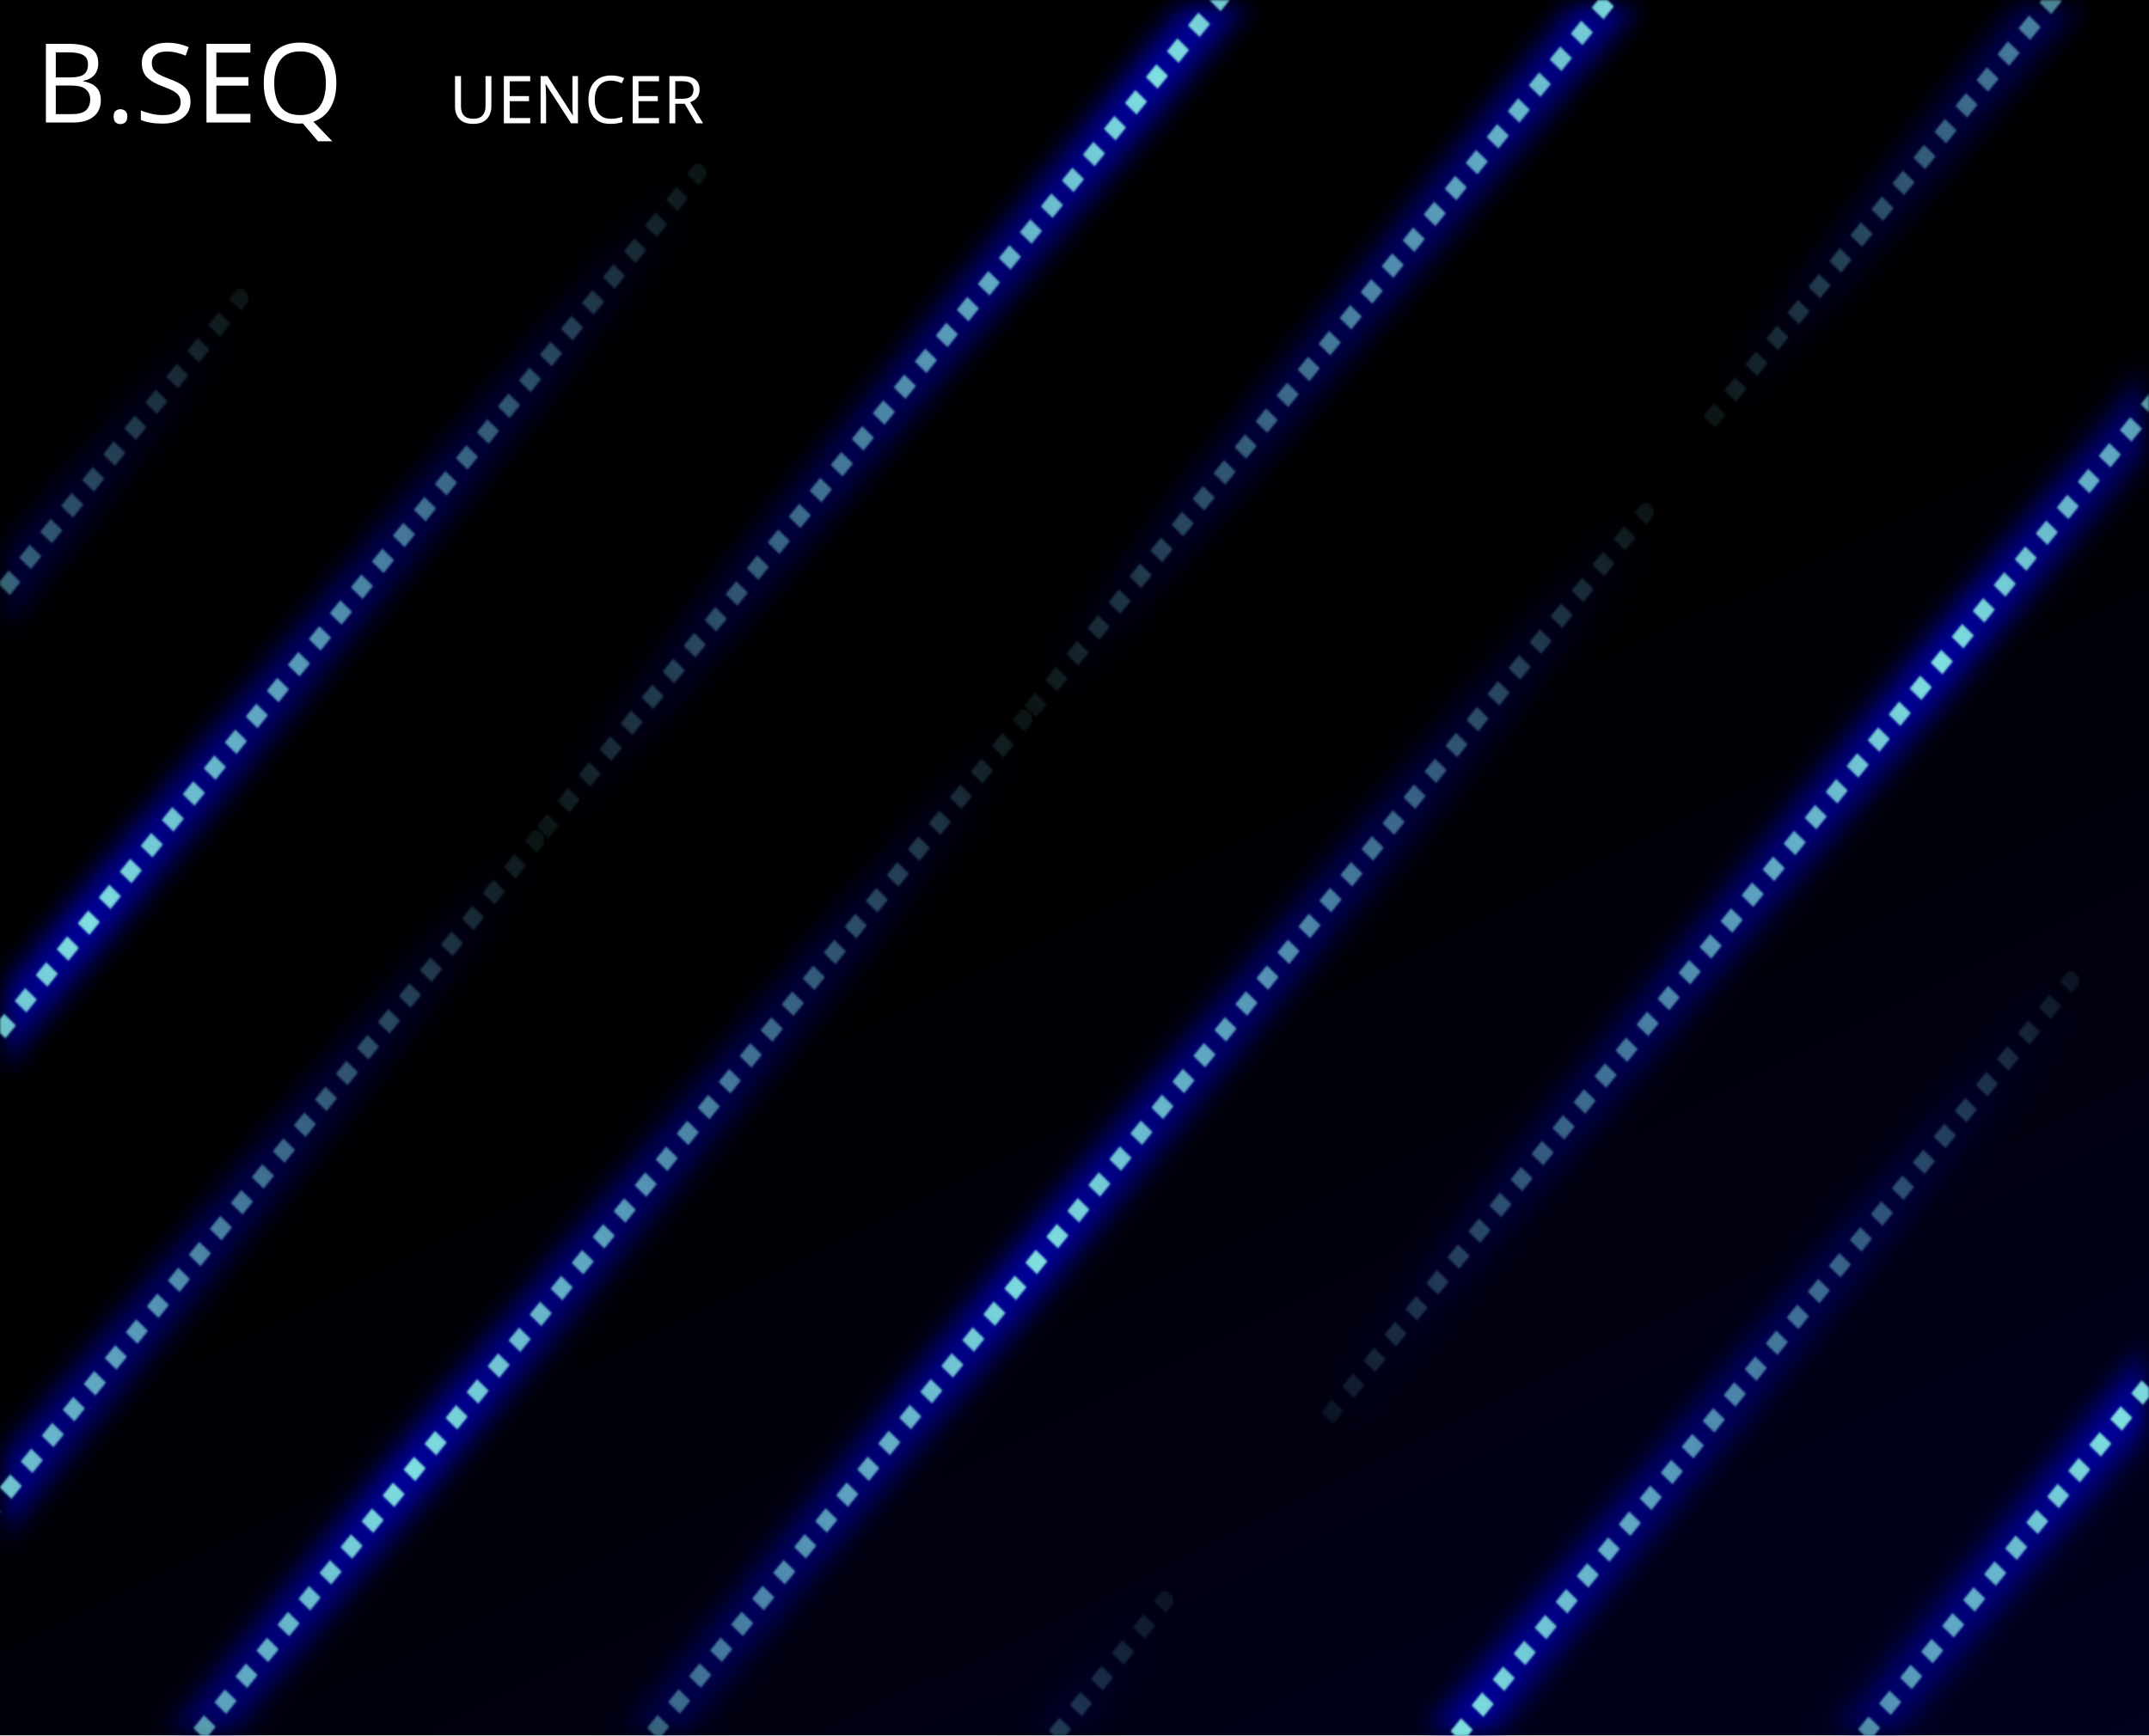
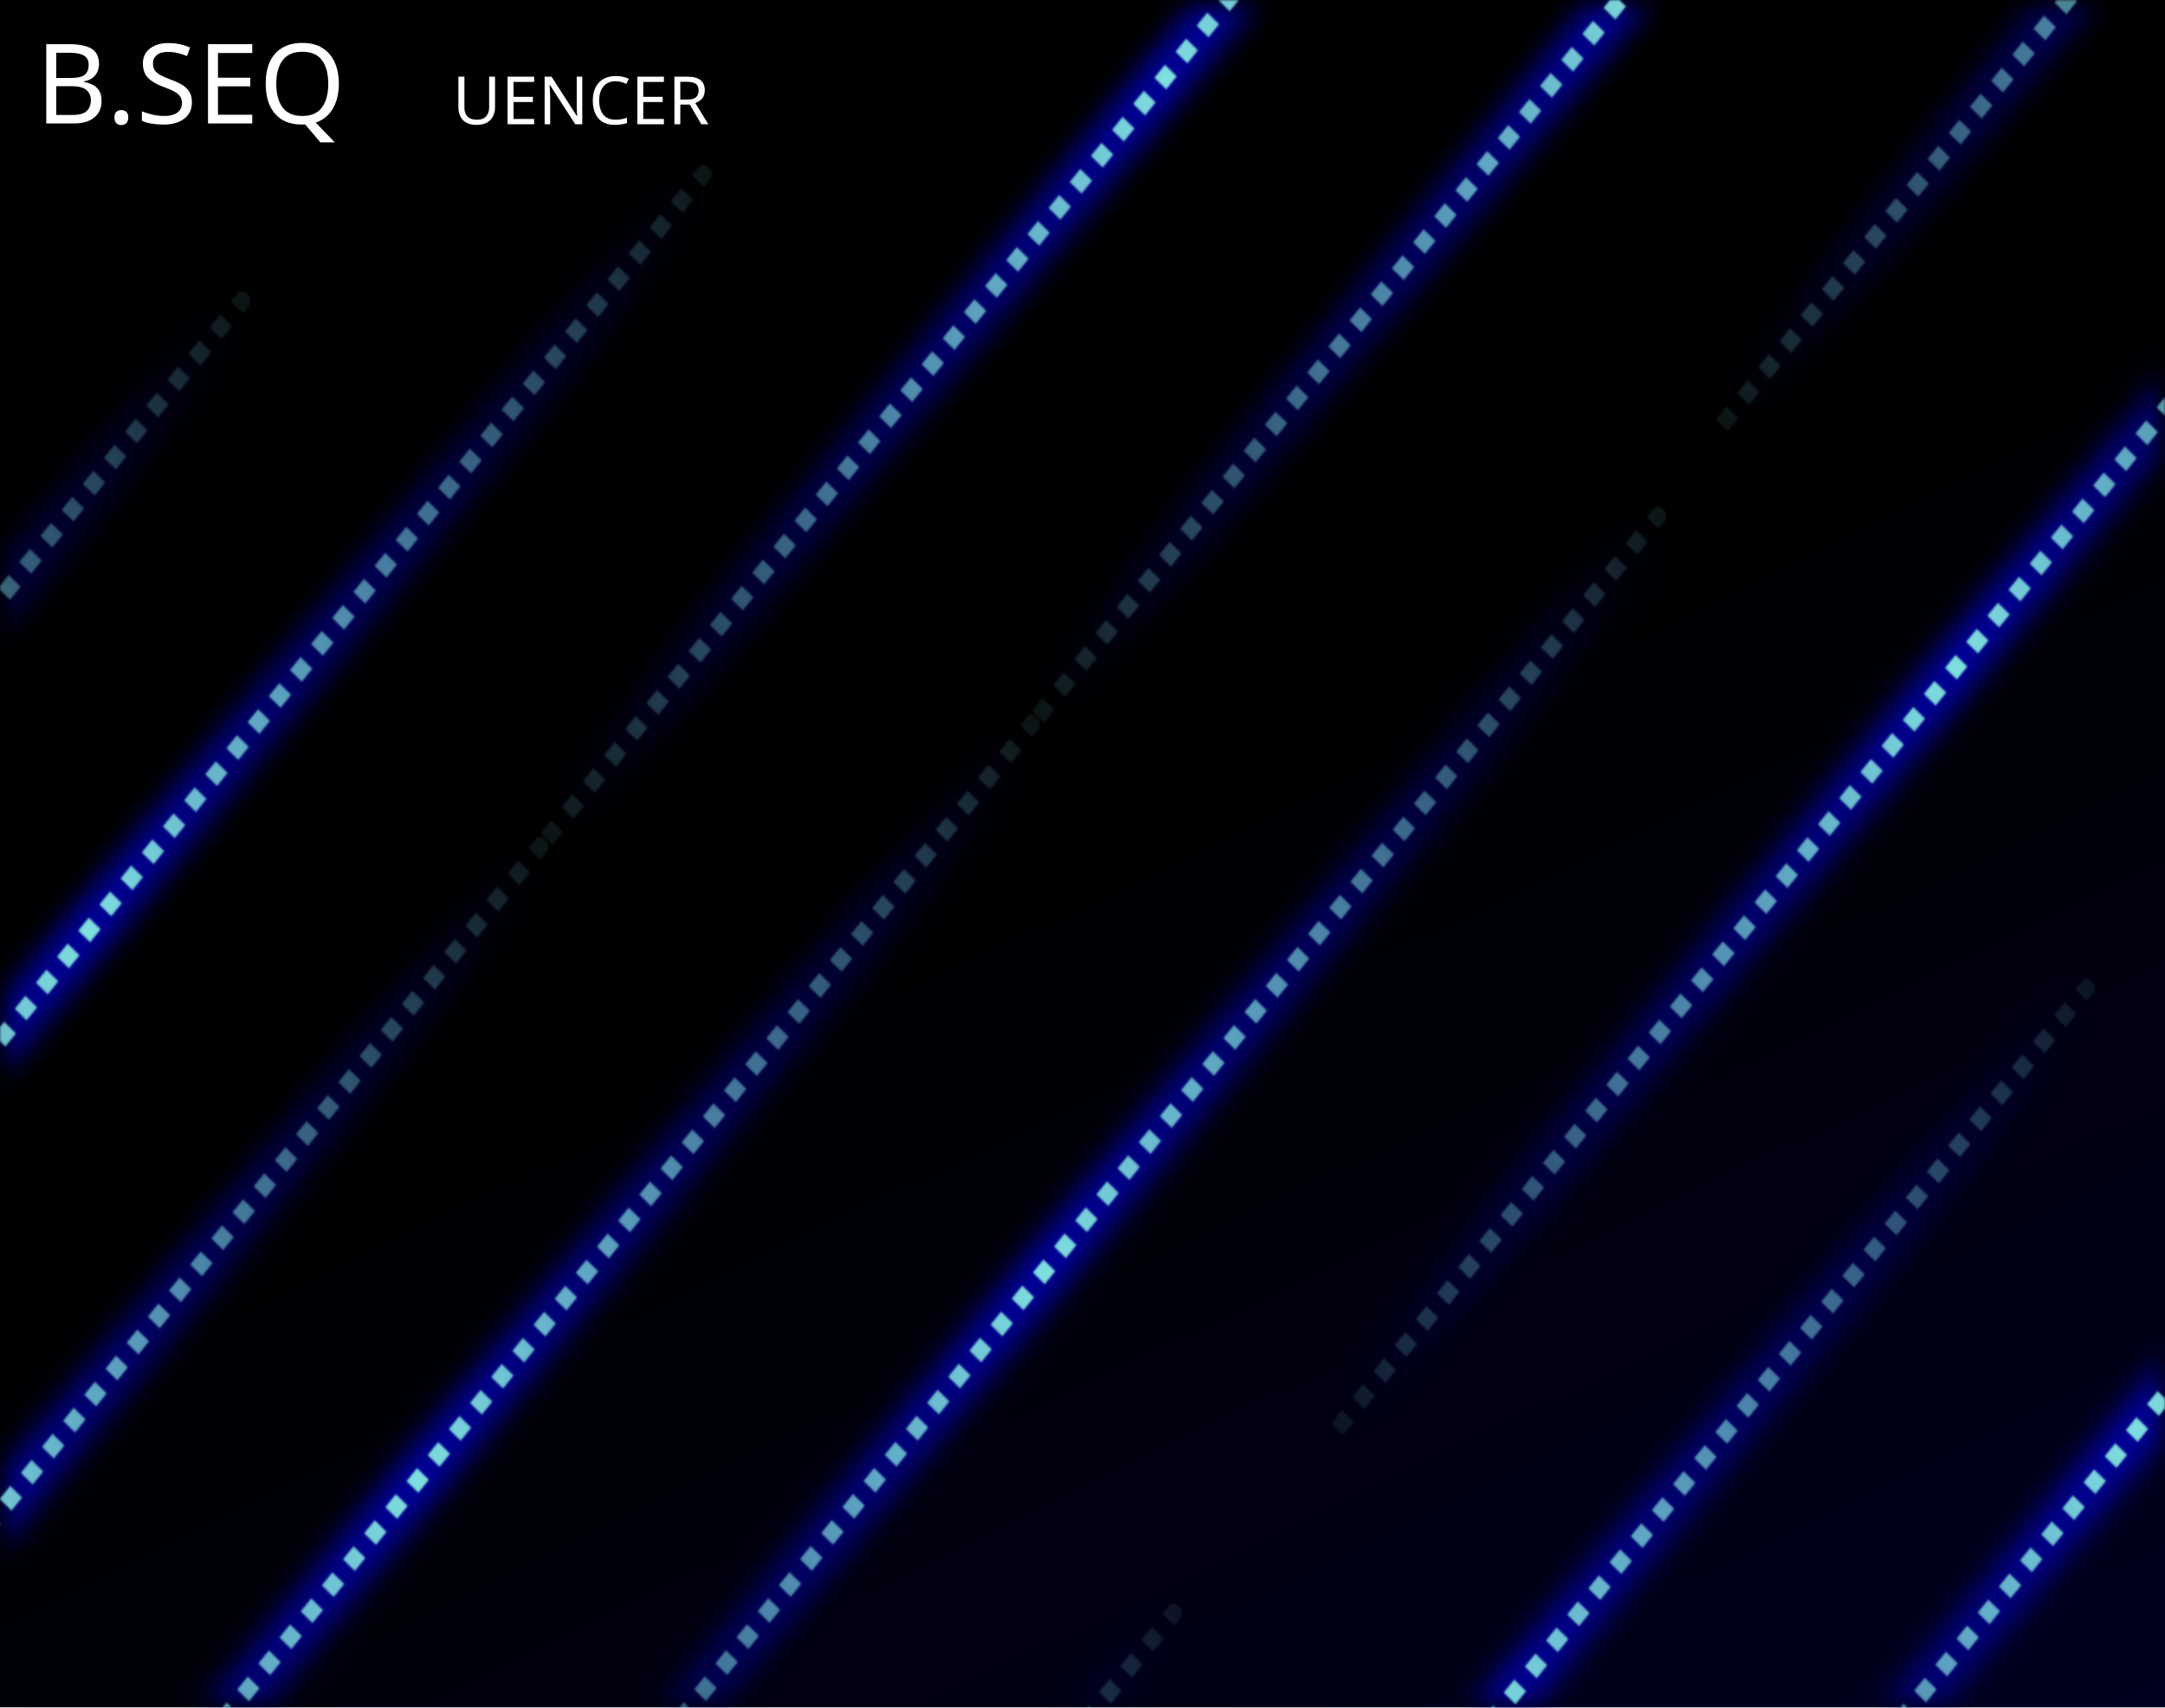
- <svg xmlns="http://www.w3.org/2000/svg" xmlns:ns1="http://www.openswatchbook.org/uri/2009/osb" xmlns:xlink="http://www.w3.org/1999/xlink" width="1040" height="840" viewBox="0 0 275.167 222.25" version="1.1" id="svg8" style="enable-background:new">
+ <svg xmlns="http://www.w3.org/2000/svg" xmlns:ns1="http://www.openswatchbook.org/uri/2009/osb" xmlns:xlink="http://www.w3.org/1999/xlink" width="1040" height="820" viewBox="0 0 275.167 216.958" version="1.1" id="svg8" style="enable-background:new">
  <defs id="defs2">
    <linearGradient id="linearGradient927">
      <stop style="stop-color:#000000;stop-opacity:1;" offset="0" id="stop923" />
      <stop style="stop-color:#00001f;stop-opacity:1" offset="1" id="stop925" />
    </linearGradient>
    <linearGradient id="linearGradient4605">
      <stop id="stop4601" offset="0" style="stop-color:#00009f;stop-opacity:1" />
      <stop id="stop4603" offset="1" style="stop-color:#00009f;stop-opacity:0" />
    </linearGradient>
    <linearGradient id="linearGradient4595">
      <stop style="stop-color:#7fdfdf;stop-opacity:1" offset="0" id="stop4591" />
      <stop style="stop-color:#7fdfdf;stop-opacity:0" offset="1" id="stop4593" />
    </linearGradient>
    <linearGradient id="linearGradient2375" ns1:paint="solid">
      <stop style="stop-color:#ffffff;stop-opacity:1;" offset="0" id="stop2373" />
    </linearGradient>
    <radialGradient xlink:href="#linearGradient4605" id="radialGradient2391" cx="195.775" cy="211.741" fx="195.775" fy="211.741" r="68.555" gradientTransform="matrix(1.312379,-0.00627665,0.00838169,1.678578,-113.1774,-160.8956)" gradientUnits="userSpaceOnUse" />
    <radialGradient xlink:href="#linearGradient4595" id="radialGradient2391-3" cx="195.775" cy="211.741" fx="195.775" fy="211.741" r="68.555" gradientTransform="matrix(1.498988,-0.00695547,0.00837595,1.805116,-149.7096,-187.5559)" gradientUnits="userSpaceOnUse" />
    <filter style="color-interpolation-filters:sRGB" id="filter4643" x="-0.026" width="1.051" y="-0.023" height="1.046">
      <feGaussianBlur stdDeviation="1.458" id="feGaussianBlur4645" />
    </filter>
    <filter style="color-interpolation-filters:sRGB" id="filter4651" x="-0.003" width="1.005" y="-0.002" height="1.005">
      <feGaussianBlur stdDeviation="0.146" id="feGaussianBlur4653" />
    </filter>
    <radialGradient xlink:href="#linearGradient4605" id="radialGradient2391-36" cx="195.775" cy="211.741" fx="195.775" fy="211.741" r="68.555" gradientTransform="matrix(1.312379,-0.00627665,0.00838169,1.678578,-113.1774,-160.8956)" gradientUnits="userSpaceOnUse" />
    <filter style="color-interpolation-filters:sRGB" id="filter4643-3" x="-0.026" width="1.051" y="-0.023" height="1.046">
      <feGaussianBlur stdDeviation="1.458" id="feGaussianBlur4645-5" />
    </filter>
    <radialGradient xlink:href="#linearGradient4595" id="radialGradient2391-3-6" cx="195.775" cy="211.741" fx="195.775" fy="211.741" r="68.555" gradientTransform="matrix(1.498988,-0.00695547,0.00837595,1.805116,-149.7096,-187.5559)" gradientUnits="userSpaceOnUse" />
    <filter style="color-interpolation-filters:sRGB" id="filter4651-1" x="-0.003" width="1.005" y="-0.002" height="1.005">
      <feGaussianBlur stdDeviation="0.146" id="feGaussianBlur4653-2" />
    </filter>
    <radialGradient xlink:href="#linearGradient4605" id="radialGradient2391-360" cx="195.775" cy="211.741" fx="195.775" fy="211.741" r="68.555" gradientTransform="matrix(1.312379,-0.00627665,0.00838169,1.678578,-113.1774,-160.8956)" gradientUnits="userSpaceOnUse" />
    <filter style="color-interpolation-filters:sRGB" id="filter4643-6" x="-0.026" width="1.051" y="-0.023" height="1.046">
      <feGaussianBlur stdDeviation="1.458" id="feGaussianBlur4645-1" />
    </filter>
    <radialGradient xlink:href="#linearGradient4595" id="radialGradient2391-3-8" cx="195.775" cy="211.741" fx="195.775" fy="211.741" r="68.555" gradientTransform="matrix(1.498988,-0.00695547,0.00837595,1.805116,-149.7096,-187.5559)" gradientUnits="userSpaceOnUse" />
    <filter style="color-interpolation-filters:sRGB" id="filter4651-2" x="-0.003" width="1.005" y="-0.002" height="1.005">
      <feGaussianBlur stdDeviation="0.146" id="feGaussianBlur4653-0" />
    </filter>
    <radialGradient xlink:href="#linearGradient4605" id="radialGradient2391-5" cx="195.775" cy="211.741" fx="195.775" fy="211.741" r="68.555" gradientTransform="matrix(1.312379,-0.00627665,0.00838169,1.678578,-113.1774,-160.8956)" gradientUnits="userSpaceOnUse" />
    <filter style="color-interpolation-filters:sRGB" id="filter4643-2" x="-0.026" width="1.051" y="-0.023" height="1.046">
      <feGaussianBlur stdDeviation="1.458" id="feGaussianBlur4645-8" />
    </filter>
    <radialGradient xlink:href="#linearGradient4595" id="radialGradient2391-3-9" cx="195.775" cy="211.741" fx="195.775" fy="211.741" r="68.555" gradientTransform="matrix(1.498988,-0.00695547,0.00837595,1.805116,-149.7096,-187.5559)" gradientUnits="userSpaceOnUse" />
    <filter style="color-interpolation-filters:sRGB" id="filter4651-6" x="-0.003" width="1.005" y="-0.002" height="1.005">
      <feGaussianBlur stdDeviation="0.146" id="feGaussianBlur4653-1" />
    </filter>
    <radialGradient xlink:href="#linearGradient4605" id="radialGradient2391-7" cx="195.775" cy="211.741" fx="195.775" fy="211.741" r="68.555" gradientTransform="matrix(1.312379,-0.00627665,0.00838169,1.678578,-113.1774,-160.8956)" gradientUnits="userSpaceOnUse" />
    <filter style="color-interpolation-filters:sRGB" id="filter4643-5" x="-0.026" width="1.051" y="-0.023" height="1.046">
      <feGaussianBlur stdDeviation="1.458" id="feGaussianBlur4645-0" />
    </filter>
    <radialGradient xlink:href="#linearGradient4595" id="radialGradient2391-3-3" cx="195.775" cy="211.741" fx="195.775" fy="211.741" r="68.555" gradientTransform="matrix(1.498988,-0.00695547,0.00837595,1.805116,-149.7096,-187.5559)" gradientUnits="userSpaceOnUse" />
    <filter style="color-interpolation-filters:sRGB" id="filter4651-0" x="-0.003" width="1.005" y="-0.002" height="1.005">
      <feGaussianBlur stdDeviation="0.146" id="feGaussianBlur4653-6" />
    </filter>
    <radialGradient xlink:href="#linearGradient4605" id="radialGradient2391-6" cx="195.775" cy="211.741" fx="195.775" fy="211.741" r="68.555" gradientTransform="matrix(1.312379,-0.00627665,0.00838169,1.678578,-113.1774,-160.8956)" gradientUnits="userSpaceOnUse" />
    <filter style="color-interpolation-filters:sRGB" id="filter4643-54" x="-0.026" width="1.051" y="-0.023" height="1.046">
      <feGaussianBlur stdDeviation="1.458" id="feGaussianBlur4645-7" />
    </filter>
    <radialGradient xlink:href="#linearGradient4595" id="radialGradient2391-3-65" cx="195.775" cy="211.741" fx="195.775" fy="211.741" r="68.555" gradientTransform="matrix(1.498988,-0.00695547,0.00837595,1.805116,-149.7096,-187.5559)" gradientUnits="userSpaceOnUse" />
    <filter style="color-interpolation-filters:sRGB" id="filter4651-3" x="-0.003" width="1.005" y="-0.002" height="1.005">
      <feGaussianBlur stdDeviation="0.146" id="feGaussianBlur4653-7" />
    </filter>
    <radialGradient xlink:href="#linearGradient4605" id="radialGradient2391-4" cx="195.775" cy="211.741" fx="195.775" fy="211.741" r="68.555" gradientTransform="matrix(1.312379,-0.00627665,0.00838169,1.678578,-113.1774,-160.8956)" gradientUnits="userSpaceOnUse" />
    <filter style="color-interpolation-filters:sRGB" id="filter4643-4" x="-0.026" width="1.051" y="-0.023" height="1.046">
      <feGaussianBlur stdDeviation="1.458" id="feGaussianBlur4645-3" />
    </filter>
    <radialGradient xlink:href="#linearGradient4595" id="radialGradient2391-3-0" cx="195.775" cy="211.741" fx="195.775" fy="211.741" r="68.555" gradientTransform="matrix(1.498988,-0.00695547,0.00837595,1.805116,-149.7096,-187.5559)" gradientUnits="userSpaceOnUse" />
    <filter style="color-interpolation-filters:sRGB" id="filter4651-68" x="-0.003" width="1.005" y="-0.002" height="1.005">
      <feGaussianBlur stdDeviation="0.146" id="feGaussianBlur4653-8" />
    </filter>
    <radialGradient xlink:href="#linearGradient4605" id="radialGradient2391-9" cx="195.775" cy="211.741" fx="195.775" fy="211.741" r="68.555" gradientTransform="matrix(1.312379,-0.00627665,0.00838169,1.678578,-113.1774,-160.8956)" gradientUnits="userSpaceOnUse" />
    <filter style="color-interpolation-filters:sRGB" id="filter4643-68" x="-0.026" width="1.051" y="-0.023" height="1.046">
      <feGaussianBlur stdDeviation="1.458" id="feGaussianBlur4645-9" />
    </filter>
    <radialGradient xlink:href="#linearGradient4595" id="radialGradient2391-3-2" cx="195.775" cy="211.741" fx="195.775" fy="211.741" r="68.555" gradientTransform="matrix(1.498988,-0.00695547,0.00837595,1.805116,-149.7096,-187.5559)" gradientUnits="userSpaceOnUse" />
    <filter style="color-interpolation-filters:sRGB" id="filter4651-4" x="-0.003" width="1.005" y="-0.002" height="1.005">
      <feGaussianBlur stdDeviation="0.146" id="feGaussianBlur4653-9" />
    </filter>
    <radialGradient xlink:href="#linearGradient4605" id="radialGradient2391-71" cx="195.775" cy="211.741" fx="195.775" fy="211.741" r="68.555" gradientTransform="matrix(1.312379,-0.00627665,0.00838169,1.678578,-113.1774,-160.8956)" gradientUnits="userSpaceOnUse" />
    <filter style="color-interpolation-filters:sRGB" id="filter4643-7" x="-0.026" width="1.051" y="-0.023" height="1.046">
      <feGaussianBlur stdDeviation="1.458" id="feGaussianBlur4645-2" />
    </filter>
    <radialGradient xlink:href="#linearGradient4595" id="radialGradient2391-3-26" cx="195.775" cy="211.741" fx="195.775" fy="211.741" r="68.555" gradientTransform="matrix(1.498988,-0.00695547,0.00837595,1.805116,-149.7096,-187.5559)" gradientUnits="userSpaceOnUse" />
    <filter style="color-interpolation-filters:sRGB" id="filter4651-61" x="-0.003" width="1.005" y="-0.002" height="1.005">
      <feGaussianBlur stdDeviation="0.146" id="feGaussianBlur4653-5" />
    </filter>
    <radialGradient xlink:href="#linearGradient4605" id="radialGradient2391-91" cx="195.775" cy="211.741" fx="195.775" fy="211.741" r="68.555" gradientTransform="matrix(1.312379,-0.00627665,0.00838169,1.678578,-113.1774,-160.8956)" gradientUnits="userSpaceOnUse" />
    <filter style="color-interpolation-filters:sRGB" id="filter4643-1" x="-0.026" width="1.051" y="-0.023" height="1.046">
      <feGaussianBlur stdDeviation="1.458" id="feGaussianBlur4645-15" />
    </filter>
    <radialGradient xlink:href="#linearGradient4595" id="radialGradient2391-3-97" cx="195.775" cy="211.741" fx="195.775" fy="211.741" r="68.555" gradientTransform="matrix(1.498988,-0.00695547,0.00837595,1.805116,-149.7096,-187.5559)" gradientUnits="userSpaceOnUse" />
    <filter style="color-interpolation-filters:sRGB" id="filter4651-7" x="-0.003" width="1.005" y="-0.002" height="1.005">
      <feGaussianBlur stdDeviation="0.146" id="feGaussianBlur4653-3" />
    </filter>
-     <linearGradient xlink:href="#linearGradient927" id="linearGradient929" x1="203.927" y1="146.255" x2="275.167" y2="296.989" gradientUnits="userSpaceOnUse" gradientTransform="matrix(1,0,0,1.05,0,-14.84945)" />
+     <linearGradient xlink:href="#linearGradient927" id="linearGradient929" x1="203.927" y1="146.255" x2="275.167" y2="296.989" gradientUnits="userSpaceOnUse" gradientTransform="matrix(1,0,0,1.025,0,-7.413925)" />
    <radialGradient xlink:href="#linearGradient4605" id="radialGradient2391-9-9" cx="195.775" cy="211.741" fx="195.775" fy="211.741" r="68.555" gradientTransform="matrix(1.312379,-0.00627665,0.00838169,1.678578,-113.1774,-160.8956)" gradientUnits="userSpaceOnUse" />
    <filter style="color-interpolation-filters:sRGB" id="filter4643-68-1" x="-0.026" width="1.051" y="-0.023" height="1.046">
      <feGaussianBlur stdDeviation="1.458" id="feGaussianBlur4645-9-2" />
    </filter>
    <radialGradient xlink:href="#linearGradient4595" id="radialGradient2391-3-2-0" cx="195.775" cy="211.741" fx="195.775" fy="211.741" r="68.555" gradientTransform="matrix(1.498988,-0.00695547,0.00837595,1.805116,-149.7096,-187.5559)" gradientUnits="userSpaceOnUse" />
    <filter style="color-interpolation-filters:sRGB" id="filter4651-4-1" x="-0.003" width="1.005" y="-0.002" height="1.005">
      <feGaussianBlur stdDeviation="0.146" id="feGaussianBlur4653-9-1" />
    </filter>
    <radialGradient xlink:href="#linearGradient4605" id="radialGradient2391-7-7" cx="195.775" cy="211.741" fx="195.775" fy="211.741" r="68.555" gradientTransform="matrix(1.312379,-0.00627665,0.00838169,1.678578,-113.1774,-160.8956)" gradientUnits="userSpaceOnUse" />
    <filter style="color-interpolation-filters:sRGB" id="filter4643-5-9" x="-0.026" width="1.051" y="-0.023" height="1.046">
      <feGaussianBlur stdDeviation="1.458" id="feGaussianBlur4645-0-7" />
    </filter>
    <radialGradient xlink:href="#linearGradient4595" id="radialGradient2391-3-3-5" cx="195.775" cy="211.741" fx="195.775" fy="211.741" r="68.555" gradientTransform="matrix(1.498988,-0.00695547,0.00837595,1.805116,-149.7096,-187.5559)" gradientUnits="userSpaceOnUse" />
    <filter style="color-interpolation-filters:sRGB" id="filter4651-0-8" x="-0.003" width="1.005" y="-0.002" height="1.005">
      <feGaussianBlur stdDeviation="0.146" id="feGaussianBlur4653-6-5" />
    </filter>
  </defs>
-   <g id="layer1" transform="translate(0,-74.74998)">
-     <rect style="fill:url(#linearGradient929);fill-opacity:1;stroke-width:0.271" id="rect815" width="275.167" height="222.25" x="0" y="74.739" />
-     <g id="g2606" transform="matrix(1.148886,0,0,1.263584,104.3498,12.25299)" style="opacity:1">
+   <g id="layer1" transform="translate(0,-80.04165)">
+     <rect style="fill:url(#linearGradient929);fill-opacity:1;stroke-width:0.268" id="rect815" width="275.167" height="216.958" x="0" y="80.042" />
+     <g id="g2606" transform="matrix(1.148886,0,0,1.263584,104.3498,17.54465)" style="opacity:1">
      <path id="path817" d="M 214.083,116.593 76.974,270.006" style="display:inline;fill:#ffffff;fill-opacity:1;stroke:url(#radialGradient2391);stroke-width:5.27;stroke-linecap:butt;stroke-linejoin:miter;stroke-miterlimit:4;stroke-dasharray:none;stroke-dashoffset:0;stroke-opacity:1;filter:url(#filter4643)" />
      <path id="path817-5" d="M 214.083,116.593 76.974,270.006" style="fill:#ffffff;fill-opacity:1;stroke:url(#radialGradient2391-3);stroke-width:1.757;stroke-linecap:butt;stroke-linejoin:miter;stroke-miterlimit:4;stroke-dasharray:1.757, 1.757;stroke-dashoffset:0;stroke-opacity:1;filter:url(#filter4651)" />
    </g>
-     <text xml:space="preserve" style="font-style:normal;font-variant:normal;font-weight:normal;font-stretch:normal;font-size:12.7px;line-height:6.615px;font-family:'Good Times';-inkscape-font-specification:'Good Times, Normal';font-variant-ligatures:normal;font-variant-caps:normal;font-variant-numeric:normal;font-feature-settings:normal;text-align:start;letter-spacing:0px;word-spacing:0px;writing-mode:lr-tb;text-anchor:start;fill:#000000;fill-opacity:1;stroke:none;stroke-width:0.265" x="4.504" y="90.439" id="text4803">
-       <tspan id="tspan4801" x="4.504" y="90.439" style="font-style:normal;font-variant:normal;font-weight:normal;font-stretch:normal;font-size:14.111px;font-family:'Good Times';-inkscape-font-specification:'Good Times, Normal';font-variant-ligatures:normal;font-variant-caps:normal;font-variant-numeric:normal;font-feature-settings:normal;text-align:start;writing-mode:lr-tb;text-anchor:start;fill:#ffffff;stroke-width:0.265">B.SEQ</tspan>
+     <text xml:space="preserve" style="font-style:normal;font-variant:normal;font-weight:normal;font-stretch:normal;font-size:12.7px;line-height:6.615px;font-family:'Good Times';-inkscape-font-specification:'Good Times, Normal';font-variant-ligatures:normal;font-variant-caps:normal;font-variant-numeric:normal;font-feature-settings:normal;text-align:start;letter-spacing:0px;word-spacing:0px;writing-mode:lr-tb;text-anchor:start;fill:#000000;fill-opacity:1;stroke:none;stroke-width:0.265" x="4.504" y="95.73" id="text4803">
+       <tspan id="tspan4801" x="4.504" y="95.73" style="font-style:normal;font-variant:normal;font-weight:normal;font-stretch:normal;font-size:14.111px;font-family:'Good Times';-inkscape-font-specification:'Good Times, Normal';font-variant-ligatures:normal;font-variant-caps:normal;font-variant-numeric:normal;font-feature-settings:normal;text-align:start;writing-mode:lr-tb;text-anchor:start;fill:#ffffff;stroke-width:0.265">B.SEQ</tspan>
    </text>
-     <text xml:space="preserve" style="font-style:normal;font-variant:normal;font-weight:normal;font-stretch:normal;font-size:8.467px;line-height:6.615px;font-family:'Good Times';-inkscape-font-specification:'Good Times, Normal';font-variant-ligatures:normal;font-variant-caps:normal;font-variant-numeric:normal;font-feature-settings:normal;text-align:start;letter-spacing:0px;word-spacing:0px;writing-mode:lr-tb;text-anchor:start;fill:#ffffff;fill-opacity:1;stroke:none;stroke-width:0.265" x="57.497" y="90.54" id="text4807">
-       <tspan id="tspan4805" x="57.497" y="90.54" style="font-style:normal;font-variant:normal;font-weight:normal;font-stretch:normal;font-size:8.467px;font-family:'Good Times';-inkscape-font-specification:'Good Times, Normal';font-variant-ligatures:normal;font-variant-caps:normal;font-variant-numeric:normal;font-feature-settings:normal;text-align:start;writing-mode:lr-tb;text-anchor:start;fill:#ffffff;stroke-width:0.265">UENCER</tspan>
+     <text xml:space="preserve" style="font-style:normal;font-variant:normal;font-weight:normal;font-stretch:normal;font-size:8.467px;line-height:6.615px;font-family:'Good Times';-inkscape-font-specification:'Good Times, Normal';font-variant-ligatures:normal;font-variant-caps:normal;font-variant-numeric:normal;font-feature-settings:normal;text-align:start;letter-spacing:0px;word-spacing:0px;writing-mode:lr-tb;text-anchor:start;fill:#ffffff;fill-opacity:1;stroke:none;stroke-width:0.265" x="57.497" y="95.832" id="text4807">
+       <tspan id="tspan4805" x="57.497" y="95.832" style="font-style:normal;font-variant:normal;font-weight:normal;font-stretch:normal;font-size:8.467px;font-family:'Good Times';-inkscape-font-specification:'Good Times, Normal';font-variant-ligatures:normal;font-variant-caps:normal;font-variant-numeric:normal;font-feature-settings:normal;text-align:start;writing-mode:lr-tb;text-anchor:start;fill:#ffffff;stroke-width:0.265">UENCER</tspan>
    </text>
-     <g id="g2606-7" transform="matrix(1.148886,0,0,1.263584,19.89334,52.21545)" style="opacity:1">
+     <g id="g2606-7" transform="matrix(1.148886,0,0,1.263584,19.89334,57.50712)" style="opacity:1">
      <path id="path817-0" d="M 214.083,116.593 76.974,270.006" style="display:inline;fill:#ffffff;fill-opacity:1;stroke:url(#radialGradient2391-36);stroke-width:5.27;stroke-linecap:butt;stroke-linejoin:miter;stroke-miterlimit:4;stroke-dasharray:none;stroke-dashoffset:0;stroke-opacity:1;filter:url(#filter4643-3)" />
      <path id="path817-5-9" d="M 214.083,116.593 76.974,270.006" style="fill:#ffffff;fill-opacity:1;stroke:url(#radialGradient2391-3-6);stroke-width:1.757;stroke-linecap:butt;stroke-linejoin:miter;stroke-miterlimit:4;stroke-dasharray:1.757, 1.757;stroke-dashoffset:0;stroke-opacity:1;filter:url(#filter4651-1)" />
    </g>
-     <g id="g2606-2" transform="matrix(1.148886,0,0,1.263584,81.36533,-84.62655)" style="opacity:1">
+     <g id="g2606-2" transform="matrix(1.148886,0,0,1.263584,81.36533,-79.33488)" style="opacity:1">
      <path id="path817-3" d="M 214.083,116.593 76.974,270.006" style="display:inline;fill:#ffffff;fill-opacity:1;stroke:url(#radialGradient2391-360);stroke-width:5.27;stroke-linecap:butt;stroke-linejoin:miter;stroke-miterlimit:4;stroke-dasharray:none;stroke-dashoffset:0;stroke-opacity:1;filter:url(#filter4643-6)" />
      <path id="path817-5-7" d="M 214.083,116.593 76.974,270.006" style="fill:#ffffff;fill-opacity:1;stroke:url(#radialGradient2391-3-8);stroke-width:1.757;stroke-linecap:butt;stroke-linejoin:miter;stroke-miterlimit:4;stroke-dasharray:1.757, 1.757;stroke-dashoffset:0;stroke-opacity:1;filter:url(#filter4651-2)" />
    </g>
-     <g id="g2606-29" transform="matrix(1.148886,0,0,1.263584,-96.10164,131.5945)" style="opacity:1">
+     <g id="g2606-29" transform="matrix(1.148886,0,0,1.263584,-96.10164,136.8862)" style="opacity:1">
      <path id="path817-31" d="M 214.083,116.593 76.974,270.006" style="display:inline;fill:#ffffff;fill-opacity:1;stroke:url(#radialGradient2391-5);stroke-width:5.27;stroke-linecap:butt;stroke-linejoin:miter;stroke-miterlimit:4;stroke-dasharray:none;stroke-dashoffset:0;stroke-opacity:1;filter:url(#filter4643-2)" />
      <path id="path817-5-94" d="M 214.083,116.593 76.974,270.006" style="fill:#ffffff;fill-opacity:1;stroke:url(#radialGradient2391-3-9);stroke-width:1.757;stroke-linecap:butt;stroke-linejoin:miter;stroke-miterlimit:4;stroke-dasharray:1.757, 1.757;stroke-dashoffset:0;stroke-opacity:1;filter:url(#filter4651-6)" />
    </g>
-     <g id="g2606-3" transform="matrix(1.148886,0,0,1.263584,-34.56358,-7.787541)" style="opacity:1">
+     <g id="g2606-3" transform="matrix(1.148886,0,0,1.263584,-34.56358,-2.495875)" style="opacity:1">
      <path id="path817-2" d="M 214.083,116.593 76.974,270.006" style="display:inline;fill:#ffffff;fill-opacity:1;stroke:url(#radialGradient2391-7);stroke-width:5.27;stroke-linecap:butt;stroke-linejoin:miter;stroke-miterlimit:4;stroke-dasharray:none;stroke-dashoffset:0;stroke-opacity:1;filter:url(#filter4643-5)" />
      <path id="path817-5-0" d="M 214.083,116.593 76.974,270.006" style="fill:#ffffff;fill-opacity:1;stroke:url(#radialGradient2391-3-3);stroke-width:1.757;stroke-linecap:butt;stroke-linejoin:miter;stroke-miterlimit:4;stroke-dasharray:1.757, 1.757;stroke-dashoffset:0;stroke-opacity:1;filter:url(#filter4651-0)" />
    </g>
-     <g id="g2606-4" transform="matrix(1.148886,0,0,1.263584,43.34692,-175.1277)" style="opacity:1">
+     <g id="g2606-4" transform="matrix(1.148886,0,0,1.263584,43.34692,-169.836)" style="opacity:1">
      <path id="path817-52" d="M 214.083,116.593 76.974,270.006" style="display:inline;fill:#ffffff;fill-opacity:1;stroke:url(#radialGradient2391-6);stroke-width:5.27;stroke-linecap:butt;stroke-linejoin:miter;stroke-miterlimit:4;stroke-dasharray:none;stroke-dashoffset:0;stroke-opacity:1;filter:url(#filter4643-54)" />
      <path id="path817-5-5" d="M 214.083,116.593 76.974,270.006" style="fill:#ffffff;fill-opacity:1;stroke:url(#radialGradient2391-3-65);stroke-width:1.757;stroke-linecap:butt;stroke-linejoin:miter;stroke-miterlimit:4;stroke-dasharray:1.757, 1.757;stroke-dashoffset:0;stroke-opacity:1;filter:url(#filter4651-3)" />
    </g>
-     <g id="g2606-43" transform="matrix(1.148886,0,0,1.263584,-114.176,18.72209)" style="opacity:1">
+     <g id="g2606-43" transform="matrix(1.148886,0,0,1.263584,-114.176,24.01376)" style="opacity:1">
      <path id="path817-1" d="M 214.083,116.593 76.974,270.006" style="display:inline;fill:#ffffff;fill-opacity:1;stroke:url(#radialGradient2391-4);stroke-width:5.27;stroke-linecap:butt;stroke-linejoin:miter;stroke-miterlimit:4;stroke-dasharray:none;stroke-dashoffset:0;stroke-opacity:1;filter:url(#filter4643-4)" />
      <path id="path817-5-4" d="M 214.083,116.593 76.974,270.006" style="fill:#ffffff;fill-opacity:1;stroke:url(#radialGradient2391-3-0);stroke-width:1.757;stroke-linecap:butt;stroke-linejoin:miter;stroke-miterlimit:4;stroke-dasharray:1.757, 1.757;stroke-dashoffset:0;stroke-opacity:1;filter:url(#filter4651-68)" />
    </g>
-     <g id="g2606-5" transform="matrix(1.148886,0,0,1.263584,-19.12186,-159.6207)" style="opacity:1">
+     <g id="g2606-5" transform="matrix(1.148886,0,0,1.263584,-19.12186,-154.329)" style="opacity:1">
      <path id="path817-04" d="M 214.083,116.593 76.974,270.006" style="display:inline;fill:#ffffff;fill-opacity:1;stroke:url(#radialGradient2391-9);stroke-width:5.27;stroke-linecap:butt;stroke-linejoin:miter;stroke-miterlimit:4;stroke-dasharray:none;stroke-dashoffset:0;stroke-opacity:1;filter:url(#filter4643-68)" />
      <path id="path817-5-8" d="M 214.083,116.593 76.974,270.006" style="fill:#ffffff;fill-opacity:1;stroke:url(#radialGradient2391-3-2);stroke-width:1.757;stroke-linecap:butt;stroke-linejoin:miter;stroke-miterlimit:4;stroke-dasharray:1.757, 1.757;stroke-dashoffset:0;stroke-opacity:1;filter:url(#filter4651-4)" />
    </g>
-     <g id="g2606-9" transform="matrix(1.148886,0,0,1.263584,-155.8954,-51.23876)" style="opacity:1">
+     <g id="g2606-9" transform="matrix(1.148886,0,0,1.263584,-155.8954,-45.94709)" style="opacity:1">
      <path id="path817-4" d="M 214.083,116.593 76.974,270.006" style="display:inline;fill:#ffffff;fill-opacity:1;stroke:url(#radialGradient2391-71);stroke-width:5.27;stroke-linecap:butt;stroke-linejoin:miter;stroke-miterlimit:4;stroke-dasharray:none;stroke-dashoffset:0;stroke-opacity:1;filter:url(#filter4643-7)" />
      <path id="path817-5-90" d="M 214.083,116.593 76.974,270.006" style="fill:#ffffff;fill-opacity:1;stroke:url(#radialGradient2391-3-26);stroke-width:1.757;stroke-linecap:butt;stroke-linejoin:miter;stroke-miterlimit:4;stroke-dasharray:1.757, 1.757;stroke-dashoffset:0;stroke-opacity:1;filter:url(#filter4651-61)" />
    </g>
-     <g id="g2606-6" transform="matrix(1.148886,0,0,1.263584,-214.502,-35.18168)" style="opacity:1">
+     <g id="g2606-6" transform="matrix(1.148886,0,0,1.263584,-214.502,-29.89002)" style="opacity:1">
      <path id="path817-56" d="M 214.083,116.593 76.974,270.006" style="display:inline;fill:#ffffff;fill-opacity:1;stroke:url(#radialGradient2391-91);stroke-width:5.27;stroke-linecap:butt;stroke-linejoin:miter;stroke-miterlimit:4;stroke-dasharray:none;stroke-dashoffset:0;stroke-opacity:1;filter:url(#filter4643-1)" />
      <path id="path817-5-3" d="M 214.083,116.593 76.974,270.006" style="fill:#ffffff;fill-opacity:1;stroke:url(#radialGradient2391-3-97);stroke-width:1.757;stroke-linecap:butt;stroke-linejoin:miter;stroke-miterlimit:4;stroke-dasharray:1.757, 1.757;stroke-dashoffset:0;stroke-opacity:1;filter:url(#filter4651-7)" />
    </g>
-     <g id="g2606-5-9" transform="matrix(1.148886,0,0,1.263584,-176.6447,34.22915)" style="opacity:1;enable-background:new">
+     <g id="g2606-5-9" transform="matrix(1.148886,0,0,1.263584,-176.6447,39.52082)" style="opacity:1;enable-background:new">
      <path id="path817-04-0" d="M 214.083,116.593 76.974,270.006" style="display:inline;fill:#ffffff;fill-opacity:1;stroke:url(#radialGradient2391-9-9);stroke-width:5.27;stroke-linecap:butt;stroke-linejoin:miter;stroke-miterlimit:4;stroke-dasharray:none;stroke-dashoffset:0;stroke-opacity:1;filter:url(#filter4643-68-1)" />
      <path id="path817-5-8-5" d="M 214.083,116.593 76.974,270.006" style="fill:#ffffff;fill-opacity:1;stroke:url(#radialGradient2391-3-2-0);stroke-width:1.757;stroke-linecap:butt;stroke-linejoin:miter;stroke-miterlimit:4;stroke-dasharray:1.757, 1.757;stroke-dashoffset:0;stroke-opacity:1;filter:url(#filter4651-4-1)" />
    </g>
-     <g id="g2606-3-3" transform="matrix(1.148886,0,0,1.263584,130.2719,-212.2113)" style="opacity:1;enable-background:new">
+     <g id="g2606-3-3" transform="matrix(1.148886,0,0,1.263584,130.2719,-206.9196)" style="opacity:1;enable-background:new">
      <path id="path817-2-3" d="M 214.083,116.593 76.974,270.006" style="display:inline;fill:#ffffff;fill-opacity:1;stroke:url(#radialGradient2391-7-7);stroke-width:5.27;stroke-linecap:butt;stroke-linejoin:miter;stroke-miterlimit:4;stroke-dasharray:none;stroke-dashoffset:0;stroke-opacity:1;filter:url(#filter4643-5-9)" />
      <path id="path817-5-0-8" d="M 214.083,116.593 76.974,270.006" style="fill:#ffffff;fill-opacity:1;stroke:url(#radialGradient2391-3-3-5);stroke-width:1.757;stroke-linecap:butt;stroke-linejoin:miter;stroke-miterlimit:4;stroke-dasharray:1.757, 1.757;stroke-dashoffset:0;stroke-opacity:1;filter:url(#filter4651-0-8)" />
    </g>
  </g>
</svg>
